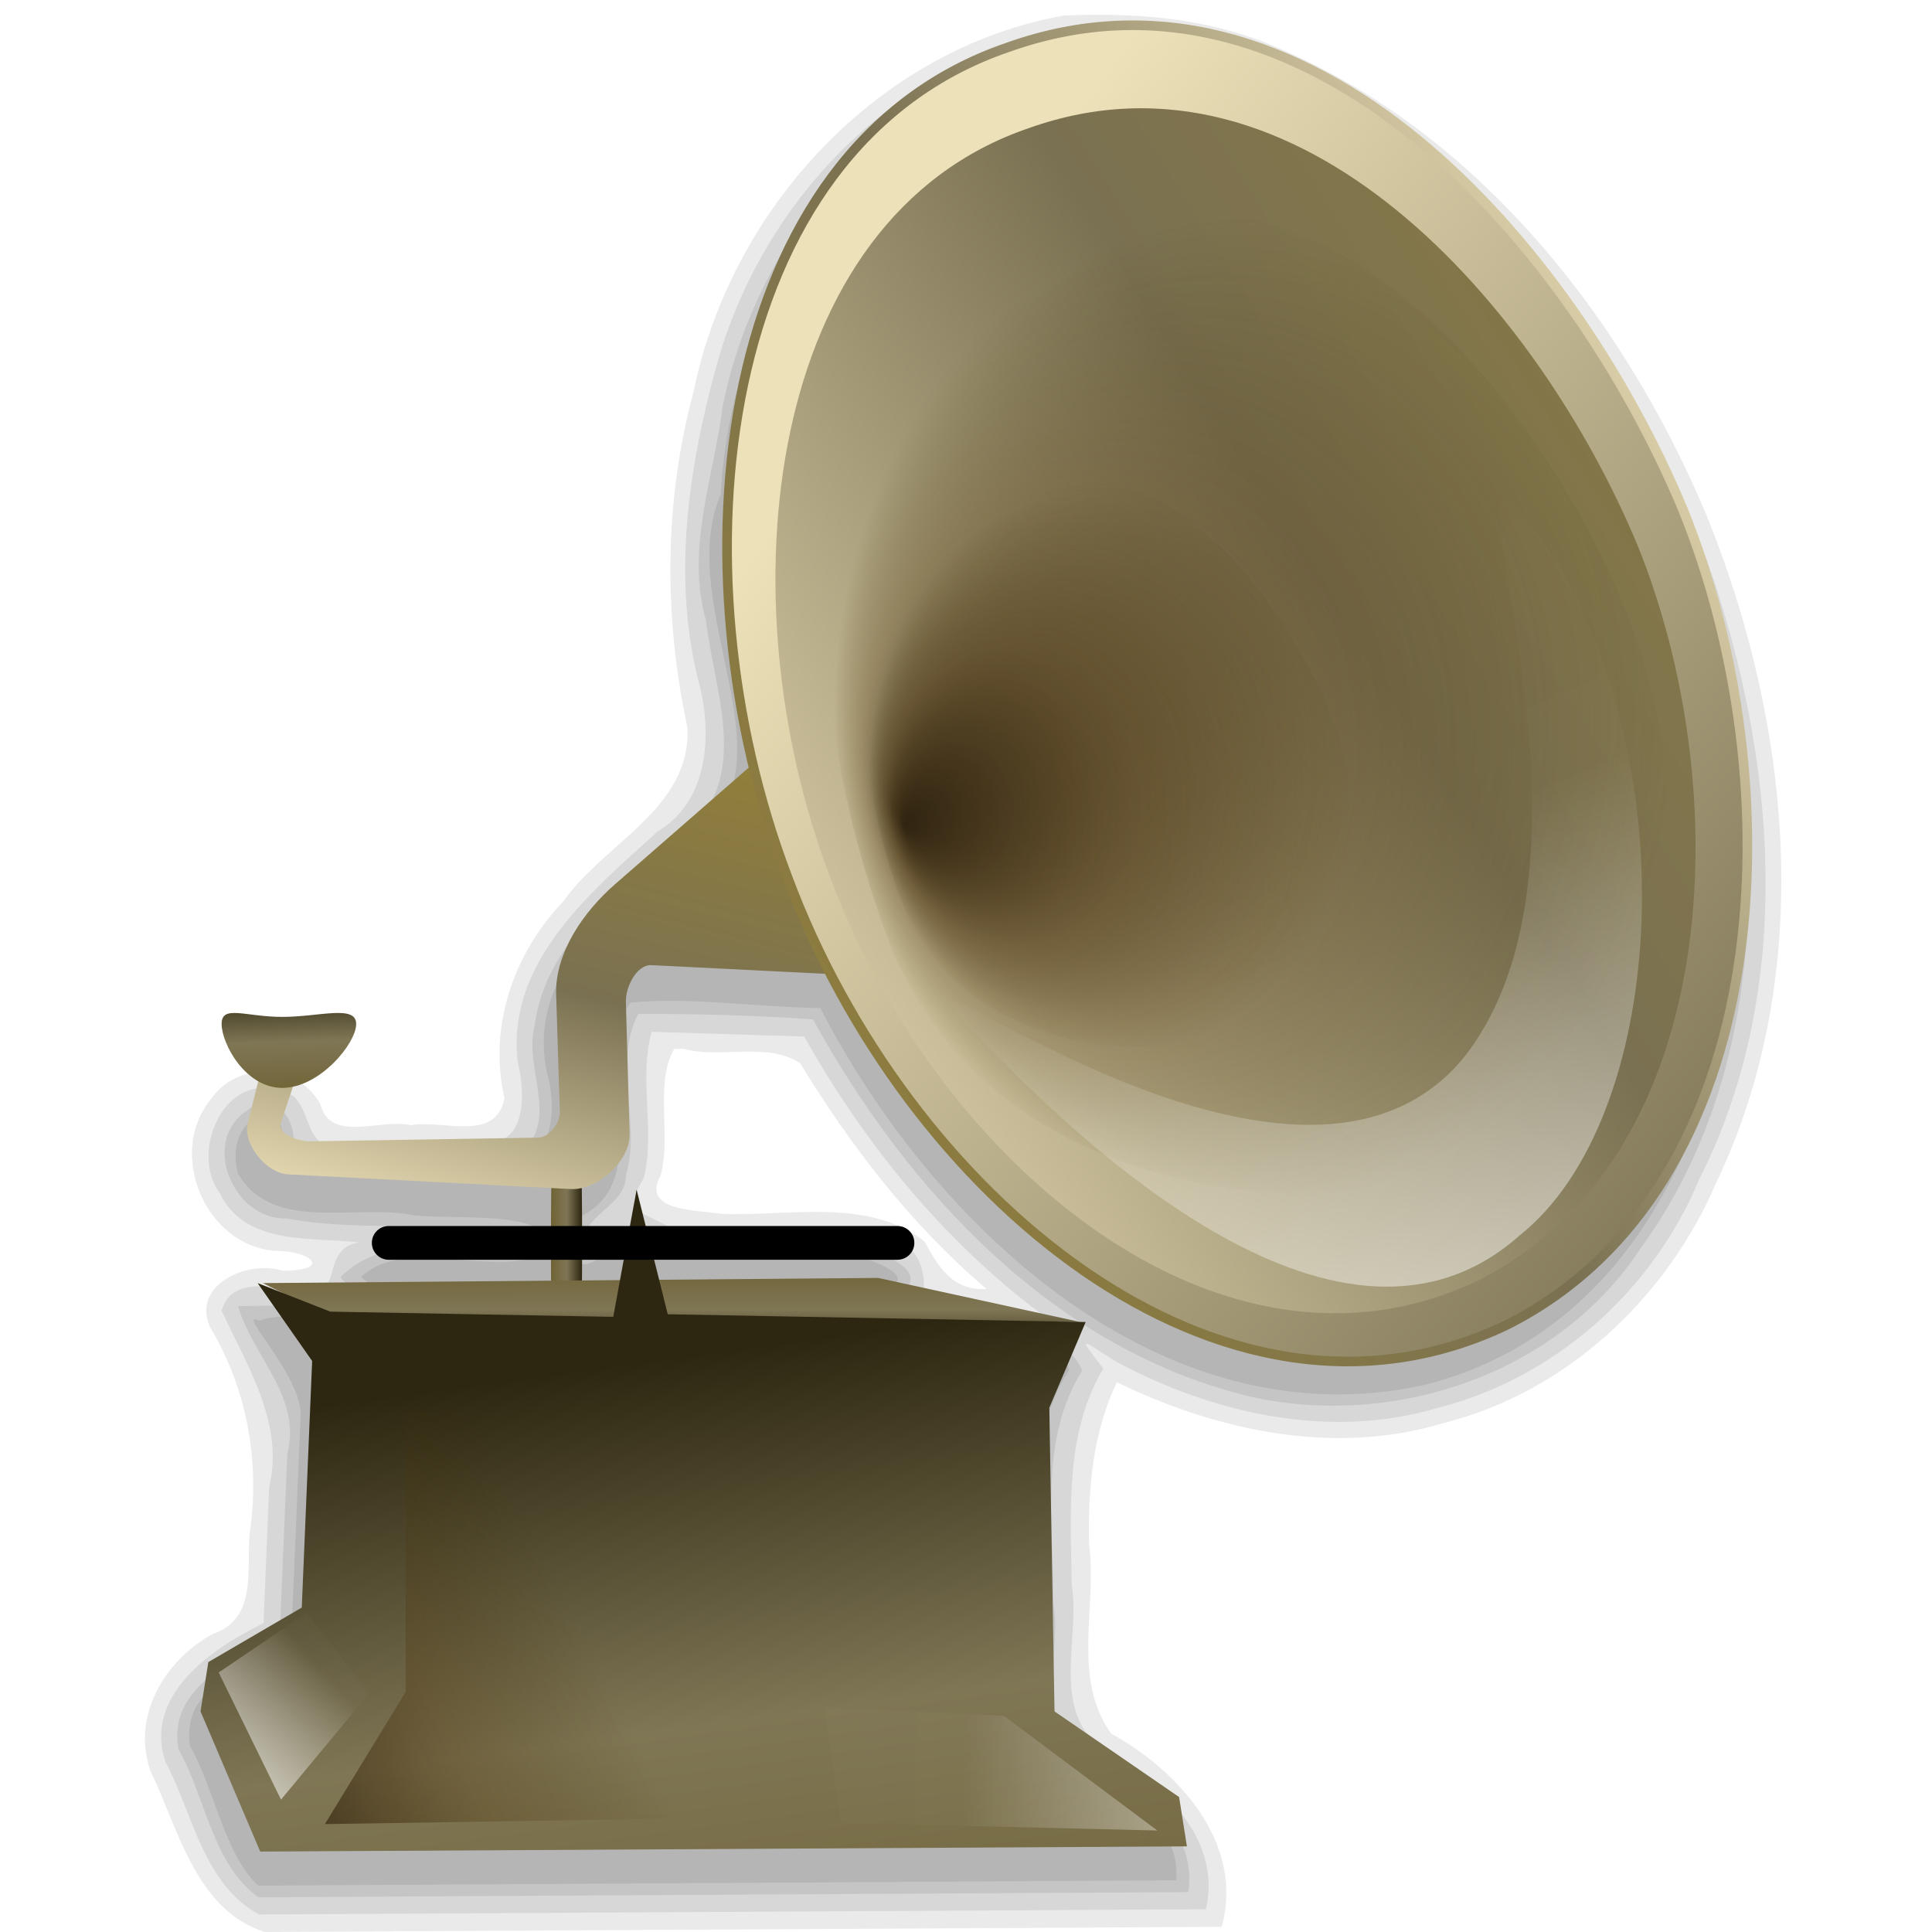
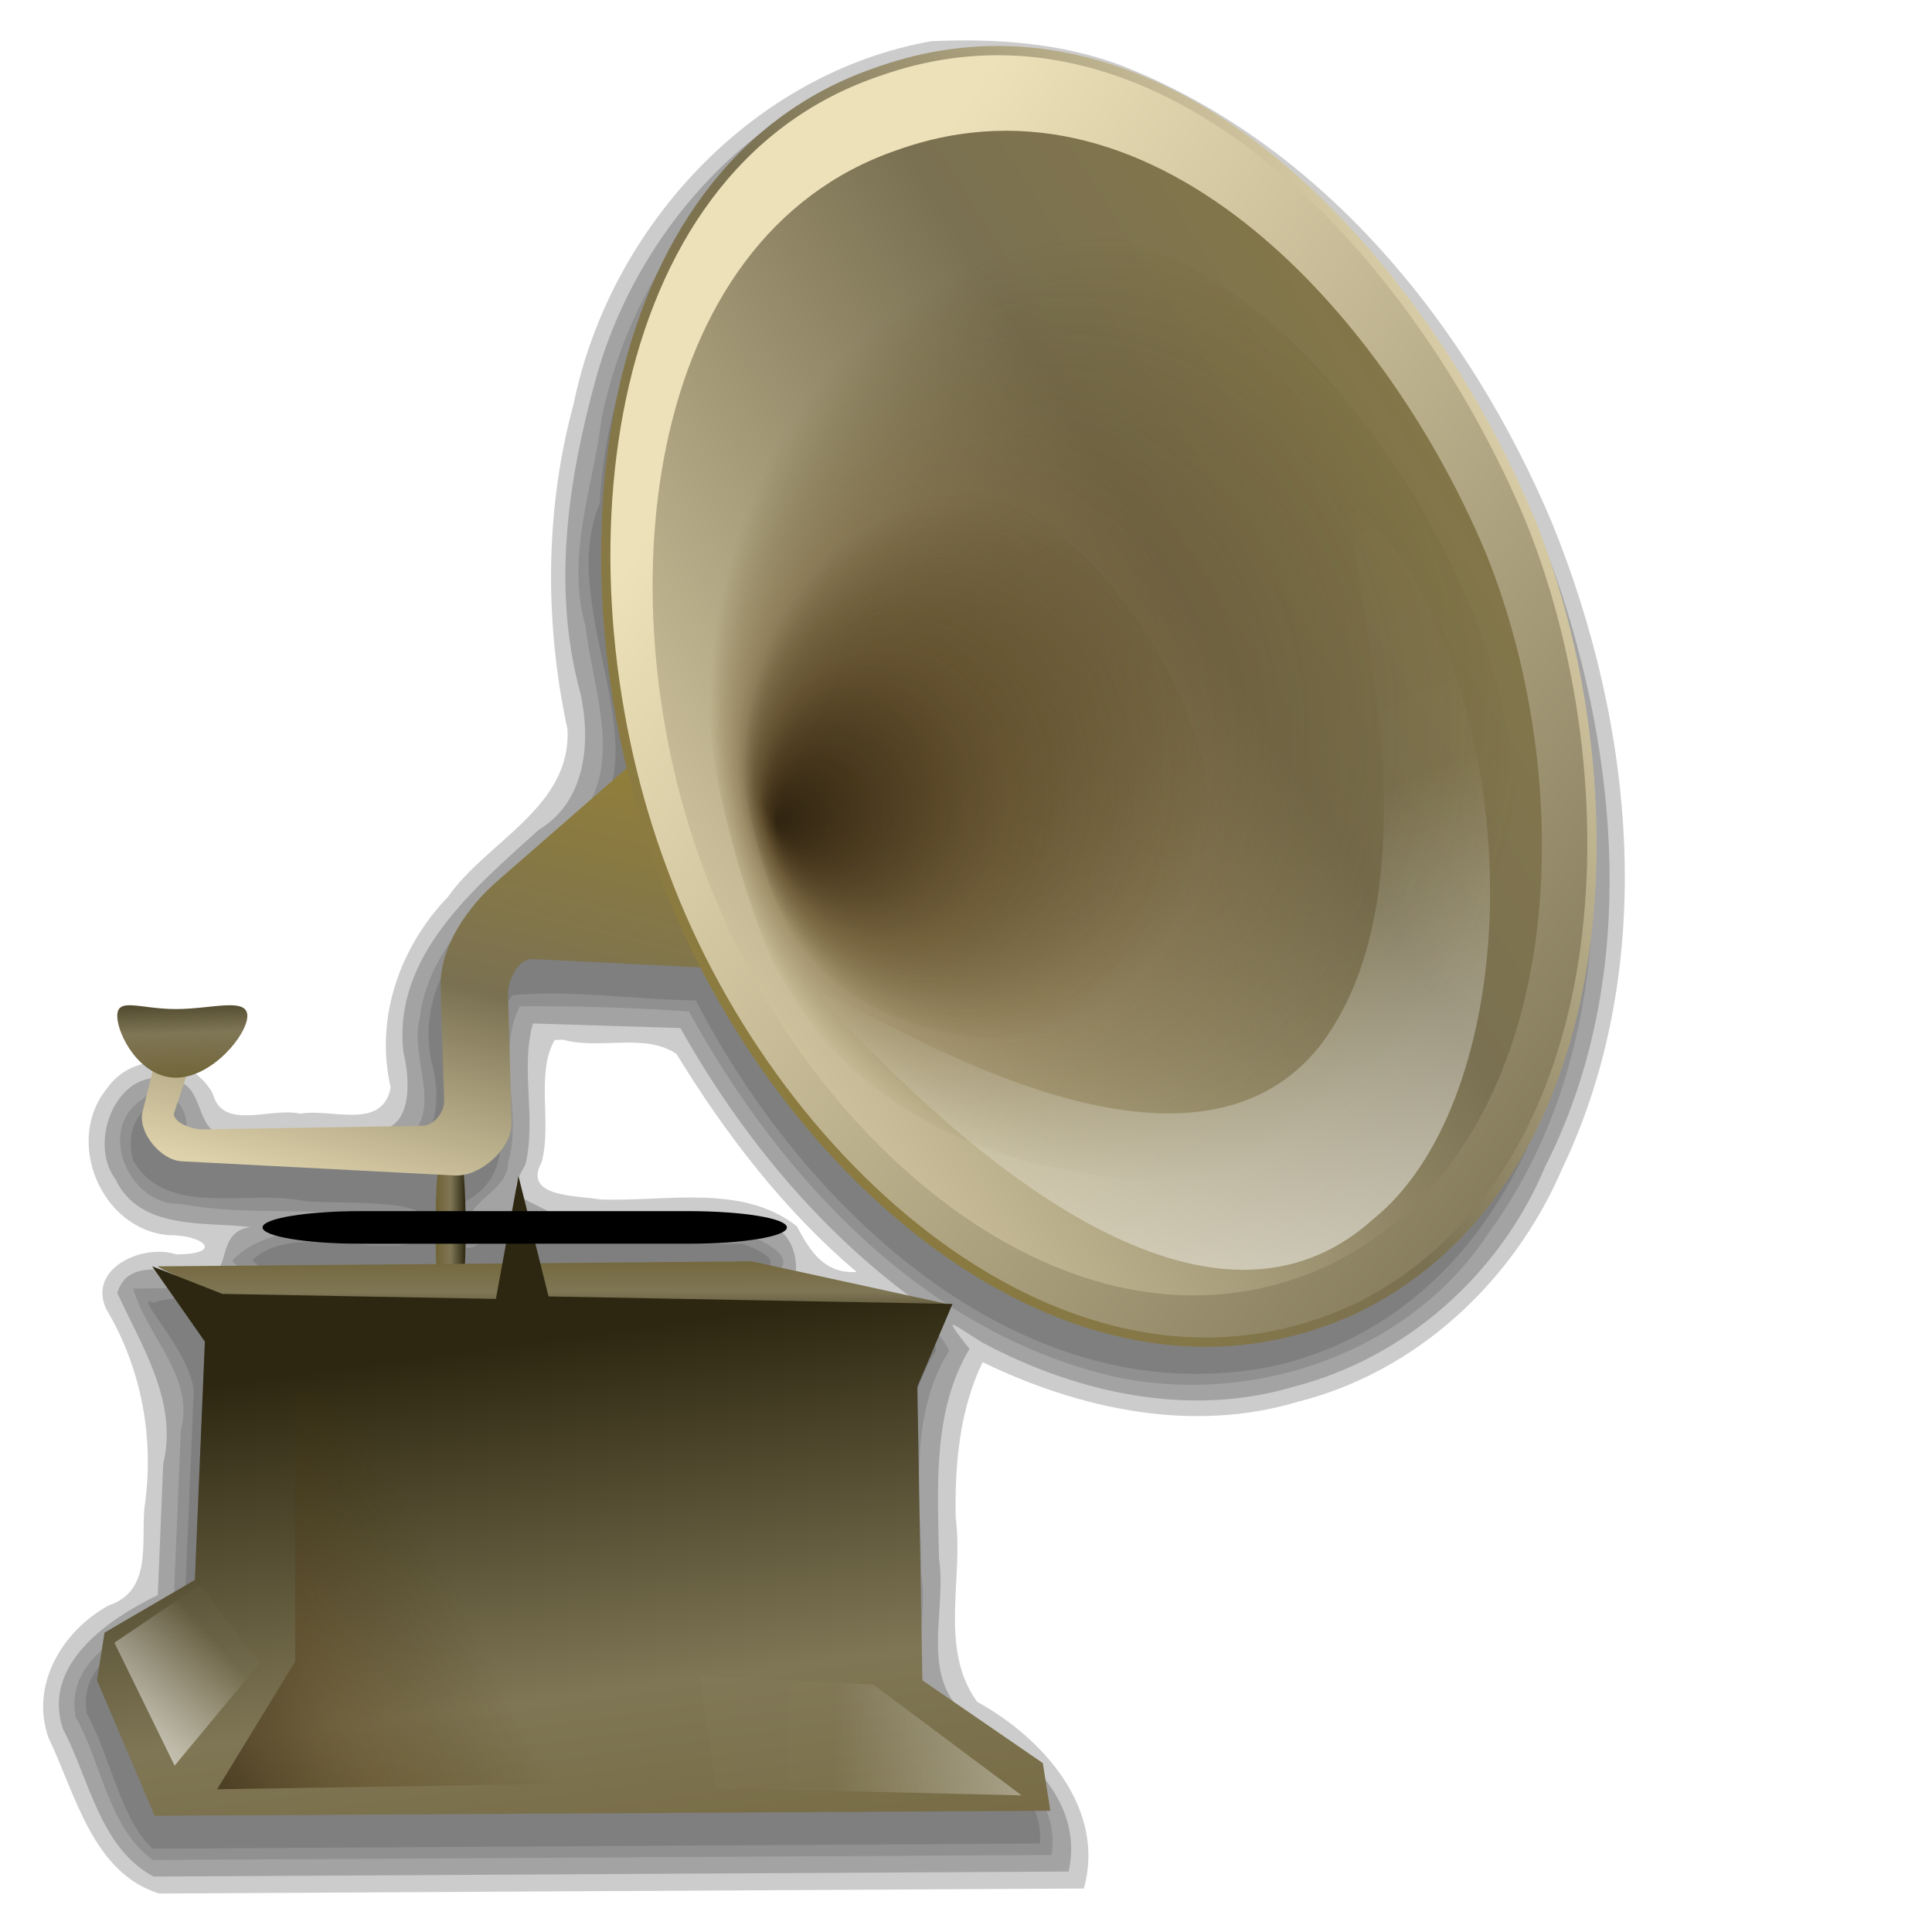
- <svg xmlns="http://www.w3.org/2000/svg" xmlns:xlink="http://www.w3.org/1999/xlink" version="1.1" width="320" height="320" id="svg2276">
-   <defs id="defs2278">
+ <svg xmlns="http://www.w3.org/2000/svg" xmlns:xlink="http://www.w3.org/1999/xlink" width="32" height="32" version="1.0" viewBox=".5 25.1 32 32">
+   <defs>
+     <linearGradient id="linearGradient2318" x1="187.52" x2="197.01" y1="82.686" y2="82.686" gradientTransform="matrix(.25437 0 0 1.2295 162.94 162.29)" gradientUnits="userSpaceOnUse" xlink:href="#linearGradient2310" />
    <linearGradient id="linearGradient2310">
-       <stop id="stop2311" style="stop-color:#6f6234;stop-opacity:1" offset="0" />
-       <stop id="stop2312" style="stop-color:#7f7655;stop-opacity:1" offset="0.5" />
-       <stop id="stop2313" style="stop-color:#2d2711;stop-opacity:1" offset="1" />
+       <stop stop-color="#6f6234" offset="0" />
+       <stop stop-color="#7f7655" offset=".5" />
+       <stop stop-color="#2d2711" offset="1" />
    </linearGradient>
+     <linearGradient id="linearGradient2296" x1="52.202" x2="80.842" y1="222.94" y2="139.84" gradientTransform="matrix(.65515 0 0 .47735 162.94 162.29)" gradientUnits="userSpaceOnUse" xlink:href="#linearGradient2288" />
+     <linearGradient id="linearGradient2288">
+       <stop stop-color="#ede1b9" offset="0" />
+       <stop stop-color="#7a7152" offset=".5" />
+       <stop stop-color="#927f39" offset="1" />
+     </linearGradient>
+     <linearGradient id="linearGradient2293" x1="167.39" x2="423.51" y1="44.529" y2="288.54" gradientTransform="matrix(.48918 0 0 .63931 162.94 162.29)" gradientUnits="userSpaceOnUse" xlink:href="#linearGradient2288" />
+     <linearGradient id="linearGradient2306" x1="281.13" x2="139" y1="52.916" y2="167.97" gradientTransform="matrix(.48918 0 0 .63931 162.94 162.29)" gradientUnits="userSpaceOnUse" xlink:href="#linearGradient2288" />
+     <linearGradient id="linearGradient2287" x1="106.91" x2="291.1" y1="137.89" y2="-13.32" gradientTransform="matrix(.48867 0 0 .63997 162.94 162.29)" gradientUnits="userSpaceOnUse" xlink:href="#linearGradient2288" />
+     <radialGradient id="radialGradient3175" cx="198.31" cy="109.06" r="63.508" fx="143.62" fy="122.04" gradientTransform="matrix(.51681 0 0 .60512 162.94 162.29)" gradientUnits="userSpaceOnUse" xlink:href="#linearGradient2283" />
+     <linearGradient id="linearGradient2283">
+       <stop stop-color="#1d1100" stop-opacity=".667" offset="0" />
+       <stop stop-color="#4f340c" stop-opacity=".302" offset=".527" />
+       <stop stop-color="#3d3001" stop-opacity="0" offset="1" />
+     </linearGradient>
+     <linearGradient id="linearGradient2305" x1="182.67" x2="226.58" y1="74.241" y2="192.07" gradientTransform="matrix(.52411 0 0 .5967 162.94 162.29)" gradientUnits="userSpaceOnUse" xlink:href="#linearGradient2300" />
    <linearGradient id="linearGradient2300">
-       <stop id="stop2301" style="stop-color:#ffffff;stop-opacity:0" offset="0" />
-       <stop id="stop2302" style="stop-color:#ffffff;stop-opacity:0.021" offset="0.496" />
-       <stop id="stop2303" style="stop-color:#ffffff;stop-opacity:0.531" offset="1" />
+       <stop stop-color="#fff" stop-opacity="0" offset="0" />
+       <stop stop-color="#fff" stop-opacity=".021" offset=".496" />
+       <stop stop-color="#fff" stop-opacity=".531" offset="1" />
    </linearGradient>
-     <linearGradient id="linearGradient2288">
-       <stop id="stop2289" style="stop-color:#ede1b9;stop-opacity:1" offset="0" />
-       <stop id="stop2291" style="stop-color:#7a7152;stop-opacity:1" offset="0.5" />
-       <stop id="stop2290" style="stop-color:#927f39;stop-opacity:1" offset="1" />
-     </linearGradient>
-     <linearGradient id="linearGradient2283">
-       <stop id="stop2284" style="stop-color:#1d1100;stop-opacity:0.667" offset="0" />
-       <stop id="stop2292" style="stop-color:#4f340c;stop-opacity:0.302" offset="0.527" />
-       <stop id="stop2285" style="stop-color:#3d3001;stop-opacity:0" offset="1" />
-     </linearGradient>
-     <radialGradient cx="104.162" cy="56.434" r="20.573" fx="86.443" fy="60.641" id="radialGradient2286" xlink:href="#linearGradient2283" gradientUnits="userSpaceOnUse" gradientTransform="matrix(1.974153,0,0,2.31149,-20.91631,-3.405279)" />
-     <linearGradient x1="106.914" y1="137.886" x2="291.101" y2="-13.32" id="linearGradient2287" xlink:href="#linearGradient2288" gradientUnits="userSpaceOnUse" gradientTransform="matrix(1.043891,0,0,1.367085,-10.63795,-23.55556)" />
-     <linearGradient x1="167.392" y1="44.529" x2="423.51" y2="288.536" id="linearGradient2293" xlink:href="#linearGradient2288" gradientUnits="userSpaceOnUse" gradientTransform="matrix(1.044973,0,0,1.365668,-10.63795,-23.55556)" />
-     <linearGradient x1="52.202" y1="222.936" x2="80.842" y2="139.837" id="linearGradient2296" xlink:href="#linearGradient2288" gradientUnits="userSpaceOnUse" gradientTransform="matrix(1.399505,0,0,1.019708,-10.63795,-23.55556)" />
-     <linearGradient x1="66.332" y1="210.397" x2="45.224" y2="233.758" id="linearGradient2297" xlink:href="#linearGradient2300" gradientUnits="userSpaceOnUse" gradientTransform="matrix(1.072193,0,0,1.330998,-10.63795,-23.55556)" />
-     <linearGradient x1="182.666" y1="74.241" x2="226.582" y2="192.066" id="linearGradient2305" xlink:href="#linearGradient2300" gradientUnits="userSpaceOnUse" gradientTransform="matrix(1.119585,0,0,1.274657,-10.63795,-23.55556)" />
-     <linearGradient x1="281.134" y1="52.916" x2="139.003" y2="167.97" id="linearGradient2306" xlink:href="#linearGradient2288" gradientUnits="userSpaceOnUse" gradientTransform="matrix(1.044973,0,0,1.365668,-10.63795,-23.55556)" />
-     <linearGradient x1="90.82" y1="378.081" x2="66.363" y2="257.434" id="linearGradient2309" xlink:href="#linearGradient2310" gradientUnits="userSpaceOnUse" gradientTransform="matrix(1.4583,0,0,0.9785962,-10.63795,-23.55556)" />
-     <linearGradient x1="23.702" y1="838.791" x2="24.908" y2="894.39" id="linearGradient2316" xlink:href="#linearGradient2310" gradientUnits="userSpaceOnUse" gradientTransform="matrix(5.142284,0,0,0.2775201,-10.63795,-23.55556)" />
-     <linearGradient x1="187.518" y1="82.686" x2="197.013" y2="82.686" id="linearGradient2318" xlink:href="#linearGradient2310" gradientUnits="userSpaceOnUse" gradientTransform="matrix(0.5433778,0,0,2.626326,-10.63795,-23.55556)" />
-     <linearGradient x1="39.019" y1="273.276" x2="82.8" y2="253.125" id="linearGradient2341" xlink:href="#linearGradient2283" gradientUnits="userSpaceOnUse" gradientTransform="matrix(1.255909,0,0,1.136299,-10.63795,-23.55556)" />
-     <linearGradient x1="24.214" y1="116.098" x2="23.556" y2="104.703" id="linearGradient2460" xlink:href="#linearGradient2310" gradientUnits="userSpaceOnUse" gradientTransform="matrix(2.862734,0,0,1.594013,-20.91631,-3.405279)" />
-     <linearGradient x1="37.51" y1="233.714" x2="65.397" y2="234.011" id="linearGradient2598" xlink:href="#linearGradient2300" gradientUnits="userSpaceOnUse" gradientTransform="matrix(3.509389,0,0,1.300293,-20.91631,-3.405279)" />
-     <radialGradient cx="198.314" cy="109.057" r="63.508" fx="143.616" fy="122.043" id="radialGradient3035" xlink:href="#linearGradient2283" gradientUnits="userSpaceOnUse" gradientTransform="matrix(1.104001,0,0,1.29265,-10.63795,-23.55556)" />
+     <linearGradient id="linearGradient2316" x1="23.702" x2="24.908" y1="838.79" y2="894.39" gradientTransform="matrix(2.4072 0 0 .12991 162.94 162.29)" gradientUnits="userSpaceOnUse" xlink:href="#linearGradient2310" />
+     <linearGradient id="linearGradient2309" x1="90.82" x2="66.363" y1="378.08" y2="257.43" gradientTransform="matrix(.68267 0 0 .45811 162.94 162.29)" gradientUnits="userSpaceOnUse" xlink:href="#linearGradient2310" />
+     <linearGradient id="linearGradient2297" x1="66.332" x2="45.224" y1="210.4" y2="233.76" gradientTransform="matrix(.50192 0 0 .62308 162.94 162.29)" gradientUnits="userSpaceOnUse" xlink:href="#linearGradient2300" />
+     <linearGradient id="linearGradient2341" x1="39.019" x2="82.8" y1="273.28" y2="253.12" gradientTransform="matrix(.58792 0 0 .53193 162.94 162.29)" gradientUnits="userSpaceOnUse" xlink:href="#linearGradient2283" />
+     <linearGradient id="linearGradient2460" x1="24.214" x2="23.556" y1="116.1" y2="104.7" gradientTransform="matrix(1.3401 0 0 .7462 158.13 171.73)" gradientUnits="userSpaceOnUse" xlink:href="#linearGradient2310" />
+     <radialGradient id="radialGradient2286" cx="104.16" cy="56.434" r="20.573" fx="86.443" fy="60.641" gradientTransform="matrix(.92415 0 0 1.0821 158.13 171.73)" gradientUnits="userSpaceOnUse" xlink:href="#linearGradient2283" />
+     <linearGradient id="linearGradient2598" x1="37.51" x2="65.397" y1="233.71" y2="234.01" gradientTransform="matrix(1.6428 0 0 .6087 158.13 171.73)" gradientUnits="userSpaceOnUse" xlink:href="#linearGradient2300" />
  </defs>
-   <g transform="matrix(1.194608,0,0,1.194608,-404.6295,-422.4112)" id="g2385" style="display:inline">
-     <path d="m 492.325,361.86 c -31.528,0.35 -52.242,31.14 -53.67,60.24 -6.776,15.799 11.31,38.089 -4.256,48.443 -9.507,8.317 -22.807,17.112 -19.879,31.631 2.61,9.401 -2.114,16.63 -12.282,14.025 -8.554,-0.643 -17.893,1.997 -25.873,-1.143 5.575,-10.429 -7.185,-8.332 -4.644,1.288 4.896,8.331 16.434,4.017 24.568,5.794 5.814,0.591 23.916,-0.98 14.96,6.16 -7.206,1.23 -17.27,-2.662 -22.454,2.344 5.265,4.978 15.372,1.131 22.653,2.344 6.133,4.848 -11.742,2.355 -16.891,3.039 -5.767,0.436 -17.856,-0.607 -19.82,0.719 -3.574,-1.699 5.164,6.679 5.677,12.66 -0.446,10.6 -0.891,21.2 -1.337,31.8 -5.659,4.133 -15.259,5.578 -14.031,14.406 3.414,6.088 4.846,15.195 9.476,19.431 42.425,-0.248 84.849,-0.495 127.274,-0.743 0.735,-9.895 -10.829,-12.018 -16.838,-17.651 -3.536,-5.548 -0.766,-14.48 -1.852,-21.343 0.264,-10.769 -2.472,-22.121 3.822,-31.719 -0.467,-4.743 -13.311,-3.574 -18.618,-6.055 -12.903,-3.781 -26.464,-1.228 -39.701,-1.795 -0.525,-6.123 13.179,-1.135 18.427,-2.75 5.304,0.974 24.212,-0.147 12.246,-4.688 -10.849,0 -21.699,0 -32.548,0 1.665,-11.095 -9.332,10.306 -8.906,-5.438 13.261,-4.91 1.747,-21.355 8.313,-30.262 8.635,-0.787 17.563,0.671 26.312,0.762 15.428,30.013 47.242,60.244 83.656,52.279 34.977,-8.656 46.816,-49.735 42.868,-81.659 -4.115,-39.966 -27.37,-80.469 -64.456,-98.035 -7.008,-2.872 -14.607,-4.399 -22.192,-4.085 z m -74.406,171.125 c 13.828,-2.221 -0.206,8.434 0,0 z" id="path2367" style="fill:#000000;fill-opacity:0.083;fill-rule:evenodd;stroke:none" />
-     <path d="m 486.438,360.656 c -24.627,3.397 -42.744,25.744 -47.512,49.165 -1.222,9.892 -5.17,19.836 -2.317,29.827 1.034,9.357 5.989,20.929 -1.921,28.57 -8.739,7.814 -20.323,15.149 -21.886,27.811 -1.468,5.907 3.816,13.45 -2.415,17.706 -4.486,2.971 -10.104,-0.144 -15.138,0.881 -5.564,0.337 -11.206,0.628 -16.655,-0.774 2.632,-3.577 -1.774,-9.875 -5.654,-6.234 -6.523,4.291 -1.816,15.206 5.556,14.929 10.637,2.006 21.848,0.022 32.348,2.468 0.345,2.894 -6.737,1.709 -9.313,1.493 -5.501,-0.346 -11.464,0.008 -15.594,4.156 1.393,2.612 11.397,4.4 4.337,3.794 -6.185,0.073 -12.37,0.192 -18.555,0.237 2.028,6.976 8.872,12.631 6.838,20.409 -0.352,8.374 -0.704,16.748 -1.057,25.123 -6.096,3.415 -15.633,7.266 -14.031,15.938 3.782,6.673 4.623,15.771 11.062,20.5 42.979,-0.238 85.958,-0.488 128.938,-0.719 1.496,-9.973 -8.842,-14.766 -15.736,-19.254 -5.388,-5.552 -1.833,-13.99 -2.959,-20.875 0.026,-10.757 -2.054,-22.585 4.007,-32.216 -3.574,-7.481 -13.468,-4.643 -19.83,-7.681 -2.513,-0.825 -8.075,-1.388 -8.795,-1.663 2.941,-0.848 7.284,-2.856 3.062,-5.594 -6.2,-4.149 -14.109,-0.96 -21.04,-1.969 -4.26,-0.592 -11.064,1.192 -13.71,-0.906 -1.219,-4.895 -6.179,0.341 -8.531,0.719 -1.255,-4.307 5.593,-5.471 5.564,-9.917 2.143,-7.289 -1.864,-15.39 1.686,-22.395 8.093,-0.048 16.176,0.202 24.25,0.75 13.079,23.827 33.606,45.961 60.93,52.371 19.925,4.325 42.428,-3.287 53.806,-20.617 16.975,-23.307 17.793,-54.613 10.909,-81.697 -7.99,-31.725 -27.567,-61.505 -56.472,-77.66 -10.449,-5.946 -22.265,-7.923 -34.173,-6.678 z m -65,173.656 c -1.792,0.78 -1.592,-0.718 0,0 z" id="path2371" style="fill:#000000;fill-opacity:0.083;fill-rule:evenodd;stroke:none" />
-     <path d="m 486.469,358.156 c -23.654,3.739 -42.221,23.572 -48.405,46.126 -4.016,14.573 -6.264,30.134 -2.195,44.964 1.558,7.05 0.792,15.587 -5.976,19.634 -9.198,8.354 -20.993,18.052 -19.399,31.939 1.035,4.229 1.402,11.822 -4.99,11.198 -7.379,0.319 -14.935,0.143 -22.229,0.058 -2.525,-1.668 -1.783,-7.007 -6.036,-7.283 -7.542,-2.412 -12.233,8.688 -8.031,14.257 3.517,7.443 13.247,6.001 19.356,6.826 -5.086,0.575 -2.712,7.075 -6.094,6.188 -4.222,0.941 -11.342,-2.385 -13.031,3.25 3.555,7.703 8.742,15.69 6.589,24.534 -0.259,6.27 -0.518,12.54 -0.777,18.81 -7.146,3.451 -16.688,10.015 -13.601,19.21 3.819,7.219 5.249,16.974 12.976,21.165 43.76,-0.238 87.521,-0.487 131.281,-0.719 2.354,-10.355 -6.856,-18.023 -14.844,-22.562 -6.564,-5.61 -2.571,-15.022 -3.757,-22.409 -0.142,-10.086 -0.991,-20.981 4.382,-29.997 -4.085,-5.234 -2.693,-3.69 1.969,-0.844 13.486,7.163 29.463,10.717 44.421,6.297 16.224,-4.132 29.8,-16.228 36.21,-31.652 12.915,-25.428 10.912,-55.829 2.315,-82.297 -10.037,-30.263 -30.807,-58.294 -60.116,-72.052 -9.338,-4.245 -19.87,-5.188 -30.017,-4.64 z m -36.25,139.156 c 8.623,15.357 20.056,29.263 34.406,39.594 -5.648,-2.337 -12.445,-1.821 -17.844,-4.344 0.333,-3.915 -1.785,-7.492 -6.05,-7.389 -9.553,-2.878 -19.829,0.762 -29.399,-1.538 -4.365,-2.368 -6.134,-1.988 -3.332,-6.761 1.575,-6.644 -0.761,-13.608 1.062,-20.219 7.052,0.219 14.104,0.438 21.156,0.656 z" id="path2375" style="fill:#000000;fill-opacity:0.083;fill-rule:evenodd;stroke:none" />
-     <path d="m 486.25,355.75 c -25.791,4.564 -46.2,26.801 -51.355,52.075 -4.11,15.183 -4.182,31.291 -0.873,46.638 0.564,11.208 -11.541,16.029 -17.141,24.032 -6.938,7.226 -10.513,17.44 -8.224,27.349 -1.184,6.255 -8.631,2.928 -12.985,3.762 -4.166,-0.993 -11.126,2.564 -12.546,-2.919 -3.155,-5.755 -11.486,-6.004 -15.178,-0.693 -6.103,7.47 -0.871,20.216 8.861,21.036 5.197,-0.04 7.976,2.753 1.067,2.751 -4.759,-1.551 -12.666,1.958 -10.053,7.792 5.132,8.56 6.976,18.657 5.516,28.55 -0.483,5.14 1.115,11.925 -5.152,14.029 -6.616,3.633 -11.301,11.4 -8.607,18.991 3.862,8.002 6.29,19.334 15.859,22.326 44.219,-0.238 88.437,-0.487 132.656,-0.719 3.2,-11.493 -5.927,-21.63 -15.312,-26.781 -5.541,-7.675 -1.907,-17.676 -3.074,-26.412 -0.149,-7.583 0.531,-15.387 3.855,-22.307 13.937,6.745 30.09,10.234 45.243,5.669 17.035,-4.263 30.952,-17.291 37.835,-33.287 13.893,-28.999 10.462,-63.564 -1.34,-92.652 -11.861,-28.207 -32.857,-54.432 -61.956,-65.792 C 504.646,355.971 495.45,355.352 486.25,355.75 Z M 433.438,499 c 5.253,1.464 11.676,-1.03 16.221,2.029 7.079,11.58 15.452,22.47 25.841,31.284 -4.677,0.287 -6.728,-3.073 -8.578,-6.566 -7.902,-6.192 -18.928,-3.458 -28.254,-3.847 -3.219,-0.587 -11.155,-0.244 -8.345,-5.356 1.497,-5.625 -0.894,-12.673 1.864,-17.513 0.417,0.009 0.833,-0.032 1.25,-0.031 z" id="path2384" style="fill:#000000;fill-opacity:0.083;fill-rule:evenodd;stroke:none" />
-   </g>
-   <g id="g885">
-     <rect width="5.159" height="24.936" rx="0.16" ry="12.468" x="91.255" y="193.605" id="rect2317" style="fill:url(#linearGradient2318);fill-opacity:1;fill-rule:evenodd;stroke-width:1pt" />
-     <path d="m 42.867,178.704 -1.824,7.296 c -0.875,3.501 3.085,8.325 6.688,8.512 l 46.817,2.432 c 4.439,0.231 9.852,-4.677 9.728,-9.12 l -0.608,-21.888 c -0.069,-2.473 1.785,-6.204 4.256,-6.08 l 36.481,1.824 -13.984,-40.129 -28.577,24.928 c -5.193,4.53 -9.943,11.353 -9.728,18.24 l 0.608,19.456 c 0.058,1.868 -1.78,4.226 -3.648,4.256 l -37.697,0.608 c -1.912,0.031 -5.469,-1.226 -4.864,-3.04 l 2.432,-7.296 z" id="path2295" style="fill:url(#linearGradient2296);fill-opacity:1;fill-rule:evenodd;stroke-width:2.25;stroke-linecap:round;stroke-linejoin:round" />
-     <path d="M 166.902,7.852 C 216.759,-9.983 260.535,40.685 278.776,84.462 297.016,129.455 294.584,196.741 249.591,219.44 202.166,242.139 149.877,197.552 130.421,145.263 110.964,94.19 118.261,24.471 166.902,7.852 Z" id="path2280" style="fill:url(#linearGradient2293);fill-opacity:1;fill-rule:evenodd;stroke:url(#linearGradient2306);stroke-width:1.195pt" />
-     <path d="M 170.349,21.241 C 215.309,5.158 254.785,50.849 271.234,90.325 287.682,130.898 285.489,191.575 244.916,212.044 202.15,232.514 154.997,192.306 137.452,145.154 119.907,99.098 126.487,36.228 170.349,21.241 Z" id="path2281" style="fill:url(#linearGradient2287);fill-opacity:1;fill-rule:evenodd;stroke-width:0.902pt" />
-     <path d="m 155.51,46.982 c -19.911,14.711 -26.421,59.768 -8.468,108.523 17.865,48.054 84.822,48.564 102.835,33.38 18.101,-14.484 45.145,-52.15 6.823,-111.876 C 218.553,18.685 176.024,32.196 155.51,46.982 Z" id="path2282" style="fill:url(#radialGradient3035);fill-opacity:1;fill-rule:evenodd;stroke-width:1pt" />
-     <path d="m 242.774,174.751 c 28.436,-37.027 -10.31,-119 14.053,-83.172 22.643,35.827 19.003,93.794 -5.073,112.998 -29.235,26.082 -71.942,-14.044 -91.145,-34.394 -19.203,-20.35 53.729,40.38 82.165,4.569 z" id="path2304" style="fill:url(#linearGradient2305);fill-opacity:1;fill-rule:evenodd;stroke-width:1pt" />
-     <path d="m 43.533,212.522 12.038,6.019 123.39,0.43 -33.534,-7.309 z" id="path2315" style="fill:url(#linearGradient2316);fill-opacity:1;fill-rule:evenodd;stroke-width:1pt" />
-     <path d="m 54.711,217.251 46.862,0.86 3.869,-21.067 5.159,20.637 69.219,1.29 -6.019,14.188 0.86,50.302 20.637,14.188 1.29,8.169 -153.485,0.86 -9.888,-23.216 1.29,-8.169 15.477,-9.029 1.72,-40.843 -9.029,-12.898 z" id="path2307" style="fill:url(#linearGradient2309);fill-opacity:1;fill-rule:evenodd;stroke-width:1pt" />
-     <path d="m 61.16,280.451 -14.618,17.627 -10.318,-21.067 14.618,-9.888 z" id="path2308" style="fill:url(#linearGradient2297);fill-opacity:1;fill-rule:evenodd;stroke-width:1pt" />
-     <rect width="89.855" height="5.589" rx="2.795" ry="2.795" x="61.59" y="203.064" id="rect2314" style="fill-rule:evenodd;stroke-width:1pt" />
-     <path d="m 113.396,232.817 -46.209,1.216 v 46.209 l -13.376,21.888 76.61,-1.216 z" id="path2340" style="fill:url(#linearGradient2341);fill-opacity:1;fill-rule:evenodd;stroke-width:1pt" />
-     <path d="m 58.995,169.606 c 0,3.246 -6.08,10.584 -12.231,10.584 -6.152,0 -10.057,-7.338 -10.057,-10.584 0,-3.246 3.905,-1.176 10.057,-1.176 6.152,0 12.231,-2.07 12.231,1.176 z" id="path2459" style="fill:url(#linearGradient2460);fill-opacity:1;fill-rule:evenodd;stroke-width:1pt" />
-     <path d="m 154.136,86.241 c -11.534,8.521 -15.305,34.622 -4.905,62.864 10.349,27.836 49.135,28.132 59.569,19.336 10.485,-8.39 26.151,-30.209 3.952,-64.806 -22.097,-33.785 -46.733,-25.959 -58.616,-17.394 z" id="path2534" style="fill:url(#radialGradient2286);fill-opacity:1;fill-rule:evenodd;stroke-width:1pt" />
-     <path d="m 191.693,303.19 -52.38,-1.254 -2.766,-19.178 29.723,1.44 z" id="path2597" style="fill:url(#linearGradient2598);fill-opacity:1;fill-rule:evenodd;stroke-width:1pt" />
+   <g transform="matrix(.1662 0 0 .1662 -23.166 3.0952)" fill-rule="evenodd">
+     <g>
+       <path transform="matrix(.69473 0 0 .69473 -102.58 -110.65)" d="m486.25 355.75c-25.791 4.564-46.2 26.801-51.355 52.075-4.11 15.183-4.182 31.291-0.873 46.638 0.564 11.208-11.541 16.029-17.141 24.032-6.938 7.226-10.513 17.44-8.224 27.349-1.184 6.255-8.631 2.928-12.985 3.763-4.166-0.993-11.126 2.564-12.546-2.919-3.155-5.755-11.486-6.004-15.178-0.693-6.103 7.47-0.871 20.216 8.861 21.036 5.197-0.04 7.976 2.753 1.067 2.751-4.759-1.551-12.666 1.958-10.053 7.792 5.132 8.56 6.976 18.657 5.516 28.55-0.483 5.141 1.115 11.925-5.152 14.029-6.616 3.633-11.301 11.4-8.607 18.991 3.862 8.002 6.29 19.334 15.859 22.326 44.219-0.238 88.437-0.487 132.66-0.719 3.2-11.493-5.927-21.63-15.312-26.781-5.541-7.675-1.907-17.676-3.074-26.412-0.149-7.582 0.531-15.387 3.855-22.307 13.937 6.745 30.09 10.234 45.243 5.669 17.035-4.263 30.952-17.291 37.835-33.287 13.893-28.999 10.462-63.564-1.34-92.652-11.861-28.207-32.857-54.432-61.956-65.792-8.698-3.217-17.894-3.836-27.094-3.438zm-52.812 143.25c5.253 1.464 11.676-1.03 16.221 2.029 7.079 11.58 15.452 22.47 25.841 31.284-4.677 0.287-6.728-3.073-8.578-6.566-7.902-6.192-18.928-3.458-28.254-3.847-3.219-0.587-11.155-0.244-8.345-5.356 1.497-5.625-0.894-12.673 1.864-17.513 0.417 9e-3 0.833-0.032 1.25-0.031z" fill-opacity=".2" />
+       <path transform="matrix(.69473 0 0 .69473 -102.58 -110.65)" d="m486.47 358.16c-23.654 3.739-42.221 23.572-48.405 46.126-4.016 14.573-6.264 30.134-2.195 44.964 1.558 7.05 0.792 15.587-5.976 19.634-9.197 8.354-20.993 18.052-19.399 31.94 1.034 4.229 1.402 11.822-4.99 11.198-7.379 0.319-14.935 0.143-22.229 0.058-2.525-1.668-1.782-7.007-6.036-7.283-7.542-2.412-12.233 8.688-8.031 14.257 3.517 7.443 13.247 6.001 19.356 6.825-5.086 0.575-2.712 7.075-6.094 6.188-4.222 0.941-11.342-2.385-13.031 3.25 3.555 7.703 8.742 15.69 6.589 24.534-0.259 6.27-0.518 12.54-0.777 18.81-7.146 3.451-16.688 10.015-13.601 19.21 3.819 7.219 5.249 16.974 12.976 21.165 43.76-0.238 87.521-0.487 131.28-0.719 2.353-10.355-6.856-18.023-14.844-22.562-6.564-5.61-2.571-15.022-3.757-22.409-0.142-10.086-0.991-20.981 4.382-29.997-4.085-5.234-2.693-3.69 1.969-0.844 13.486 7.163 29.463 10.717 44.421 6.297 16.224-4.132 29.8-16.228 36.21-31.652 12.915-25.428 10.912-55.829 2.315-82.297-10.037-30.263-30.807-58.294-60.116-72.052-9.338-4.245-19.87-5.188-30.017-4.64zm-36.25 139.16c8.623 15.357 20.056 29.263 34.406 39.594-5.649-2.337-12.445-1.821-17.844-4.344 0.333-3.915-1.785-7.492-6.05-7.389-9.553-2.878-19.829 0.762-29.399-1.538-4.365-2.368-6.134-1.988-3.332-6.761 1.575-6.644-0.761-13.608 1.062-20.219 7.052 0.219 14.104 0.438 21.156 0.656z" fill-opacity=".2" />
+       <path transform="matrix(.69473 0 0 .69473 -102.58 -110.65)" d="m486.44 360.66c-24.626 3.397-42.744 25.744-47.512 49.165-1.222 9.892-5.17 19.836-2.317 29.827 1.034 9.357 5.989 20.929-1.921 28.57-8.739 7.814-20.323 15.149-21.886 27.811-1.468 5.907 3.817 13.45-2.415 17.706-4.486 2.971-10.104-0.144-15.138 0.881-5.564 0.337-11.206 0.628-16.655-0.774 2.632-3.577-1.774-9.875-5.654-6.234-6.523 4.291-1.816 15.206 5.556 14.929 10.637 2.006 21.848 0.022 32.348 2.468 0.345 2.894-6.737 1.709-9.313 1.493-5.501-0.346-11.464 8e-3 -15.594 4.156 1.393 2.612 11.397 4.4 4.337 3.795-6.185 0.073-12.37 0.192-18.555 0.237 2.028 6.976 8.872 12.631 6.838 20.408-0.352 8.374-0.704 16.748-1.057 25.123-6.096 3.415-15.633 7.266-14.031 15.938 3.783 6.673 4.623 15.771 11.062 20.5 42.979-0.238 85.958-0.488 128.94-0.719 1.496-9.973-8.842-14.766-15.736-19.254-5.388-5.552-1.833-13.99-2.959-20.875 0.026-10.757-2.054-22.585 4.007-32.216-3.574-7.481-13.468-4.643-19.83-7.681-2.513-0.825-8.075-1.388-8.795-1.663 2.941-0.848 7.284-2.856 3.062-5.594-6.2-4.149-14.109-0.96-21.04-1.969-4.26-0.592-11.064 1.192-13.71-0.906-1.219-4.895-6.179 0.341-8.531 0.719-1.254-4.307 5.593-5.471 5.564-9.917 2.143-7.289-1.864-15.39 1.686-22.395 8.093-0.048 16.176 0.202 24.25 0.75 13.079 23.827 33.606 45.961 60.93 52.371 19.925 4.325 42.428-3.287 53.806-20.617 16.975-23.307 17.793-54.613 10.909-81.697-7.99-31.725-27.567-61.506-56.472-77.66-10.449-5.946-22.265-7.923-34.173-6.678zm-65 173.66c-1.792 0.78-1.592-0.718 0 0z" fill-opacity=".12" />
+       <path transform="matrix(.69473 0 0 .69473 -102.58 -110.65)" d="m492.32 361.86c-31.528 0.35-52.242 31.14-53.67 60.24-6.776 15.799 11.31 38.089-4.256 48.443-9.507 8.317-22.807 17.112-19.879 31.631 2.61 9.401-2.114 16.63-12.282 14.025-8.554-0.643-17.893 1.997-25.873-1.143 5.575-10.429-7.185-8.332-4.644 1.288 4.896 8.331 16.434 4.018 24.568 5.793 5.814 0.591 23.916-0.98 14.96 6.16-7.206 1.23-17.27-2.662-22.454 2.344 5.265 4.978 15.372 1.131 22.653 2.344 6.133 4.848-11.742 2.355-16.891 3.039-5.767 0.436-17.856-0.607-19.82 0.719-3.574-1.699 5.164 6.679 5.677 12.66-0.446 10.6-0.891 21.2-1.337 31.8-5.659 4.133-15.259 5.578-14.031 14.406 3.414 6.088 4.846 15.195 9.476 19.431 42.425-0.248 84.849-0.495 127.27-0.743 0.735-9.895-10.829-12.018-16.838-17.651-3.536-5.548-0.766-14.48-1.852-21.343 0.264-10.769-2.472-22.121 3.822-31.719-0.467-4.743-13.311-3.574-18.618-6.055-12.903-3.781-26.464-1.228-39.701-1.795-0.525-6.123 13.179-1.135 18.427-2.75 5.304 0.974 24.212-0.147 12.246-4.688h-32.548c1.665-11.095-9.332 10.306-8.906-5.438 13.261-4.91 1.747-21.355 8.313-30.262 8.635-0.787 17.563 0.671 26.312 0.762 15.428 30.013 47.242 60.244 83.656 52.279 34.977-8.656 46.816-49.735 42.868-81.659-4.115-39.966-27.37-80.469-64.456-98.035-7.008-2.872-14.607-4.399-22.192-4.085zm-74.406 171.12c13.828-2.221-0.206 8.434 0 0z" fill-opacity=".12" />
+     </g>
+     <g>
+       <rect transform="matrix(1.2423 0 0 1.2423 -75.875 -80.31)" x="210.64" y="263.95" width="2.415" height="11.673" rx=".452" ry="35.117" fill="url(#linearGradient2318)" stroke-width="1pt" />
+       <path transform="matrix(1.2423 0 0 1.2423 -75.875 -80.31)" d="m187.99 256.98-0.854 3.416c-0.41 1.639 1.444 3.897 3.131 3.985l21.916 1.139c2.078 0.108 4.612-2.189 4.554-4.269l-0.285-10.247c-0.032-1.158 0.836-2.904 1.992-2.846l17.078 0.854-6.546-18.785-13.377 11.67c-2.431 2.12-4.655 5.315-4.554 8.539l0.285 9.108c0.027 0.874-0.833 1.978-1.708 1.992l-17.647 0.285c-0.895 0.014-2.56-0.574-2.277-1.423l1.139-3.416z" fill="url(#linearGradient2296)" stroke-linecap="round" stroke-linejoin="round" stroke-width="2.25" />
+       <path transform="matrix(1.2423 0 0 1.2423 -75.875 -80.31)" d="m246.05 177c23.339-8.349 43.833 15.37 52.371 35.863 8.539 21.062 7.4 52.561-13.662 63.187-22.201 10.626-46.679-10.247-55.787-34.724-9.108-23.909-5.692-56.546 17.078-64.326z" fill="url(#linearGradient2293)" stroke="url(#linearGradient2306)" stroke-width=".559pt" />
+       <path transform="matrix(1.2423 0 0 1.2423 -75.875 -80.31)" d="m247.67 183.26c21.047-7.529 39.527 13.86 47.227 32.34 7.7 18.993 6.673 47.398-12.32 56.98-20.02 9.582-42.093-9.24-50.307-31.313-8.213-21.56-5.133-50.991 15.4-58.007z" fill="url(#linearGradient2287)" stroke-width=".902pt" />
+       <g stroke-width="1pt">
+         <path transform="matrix(1.2423 0 0 1.2423 -75.875 -80.31)" d="m240.72 195.31c-9.321 6.886-12.368 27.979-3.964 50.803 8.363 22.495 39.708 22.734 48.14 15.626 8.473-6.78 21.134-24.413 3.194-52.372-17.858-27.303-37.767-20.978-47.37-14.057z" fill="url(#radialGradient3175)" />
+         <path transform="matrix(1.2423 0 0 1.2423 -75.875 -80.31)" d="m281.57 255.13c13.312-17.333-4.826-55.707 6.579-38.935 10.6 16.772 8.896 43.908-2.375 52.897-13.686 12.21-33.678-6.574-42.667-16.101-8.99-9.526 25.152 18.903 38.464 2.139z" fill="url(#linearGradient2305)" />
+         <path transform="matrix(1.2423 0 0 1.2423 -75.875 -80.31)" d="m188.3 272.81 5.635 2.818 57.762 0.201-15.698-3.421z" fill="url(#linearGradient2316)" />
+         <path transform="matrix(1.2423 0 0 1.2423 -75.875 -80.31)" d="m193.54 275.02 21.938 0.403 1.811-9.862 2.415 9.661 32.403 0.604-2.818 6.642 0.403 23.548 9.661 6.642 0.604 3.824-71.85 0.403-4.629-10.868 0.604-3.824 7.245-4.226 0.805-19.12-4.226-6.038z" fill="url(#linearGradient2309)" />
+         <path transform="matrix(1.2423 0 0 1.2423 -75.875 -80.31)" d="m196.55 304.61-6.843 8.252-4.83-9.862 6.843-4.629z" fill="url(#linearGradient2297)" />
+       </g>
+     </g>
+     <rect transform="matrix(1.2423 0 0 1.2423 -75.875 -80.31)" x="196.76" y="268.38" width="42.064" height="2.616" rx="7.871" ry="7.871" stroke-width="1pt" />
+     <g stroke-width="1pt">
+       <path transform="matrix(1.2423 0 0 1.2423 -75.875 -80.31)" d="m221.01 282.31-21.632 0.569v21.632l-6.262 10.247 35.863-0.569z" fill="url(#linearGradient2341)" />
+       <path transform="matrix(1.2423 0 0 1.2423 -75.875 -80.31)" d="m195.54 252.72c0 1.519-2.846 4.955-5.726 4.955s-4.708-3.435-4.708-4.955 1.828-0.551 4.708-0.551 5.726-0.969 5.726 0.551z" fill="url(#linearGradient2460)" />
+       <path transform="matrix(1.2423 0 0 1.2423 -75.875 -80.31)" d="m240.08 213.69c-5.399 3.989-7.165 16.207-2.296 29.428 4.845 13.031 23.001 13.169 27.886 9.052 4.908-3.928 12.242-14.142 1.85-30.337-10.344-15.816-21.877-12.152-27.44-8.143z" fill="url(#radialGradient2286)" />
+       <path transform="matrix(1.2423 0 0 1.2423 -75.875 -80.31)" d="m257.66 315.25-24.521-0.587-1.295-8.978 13.914 0.674z" fill="url(#linearGradient2598)" />
+     </g>
  </g>
</svg>
